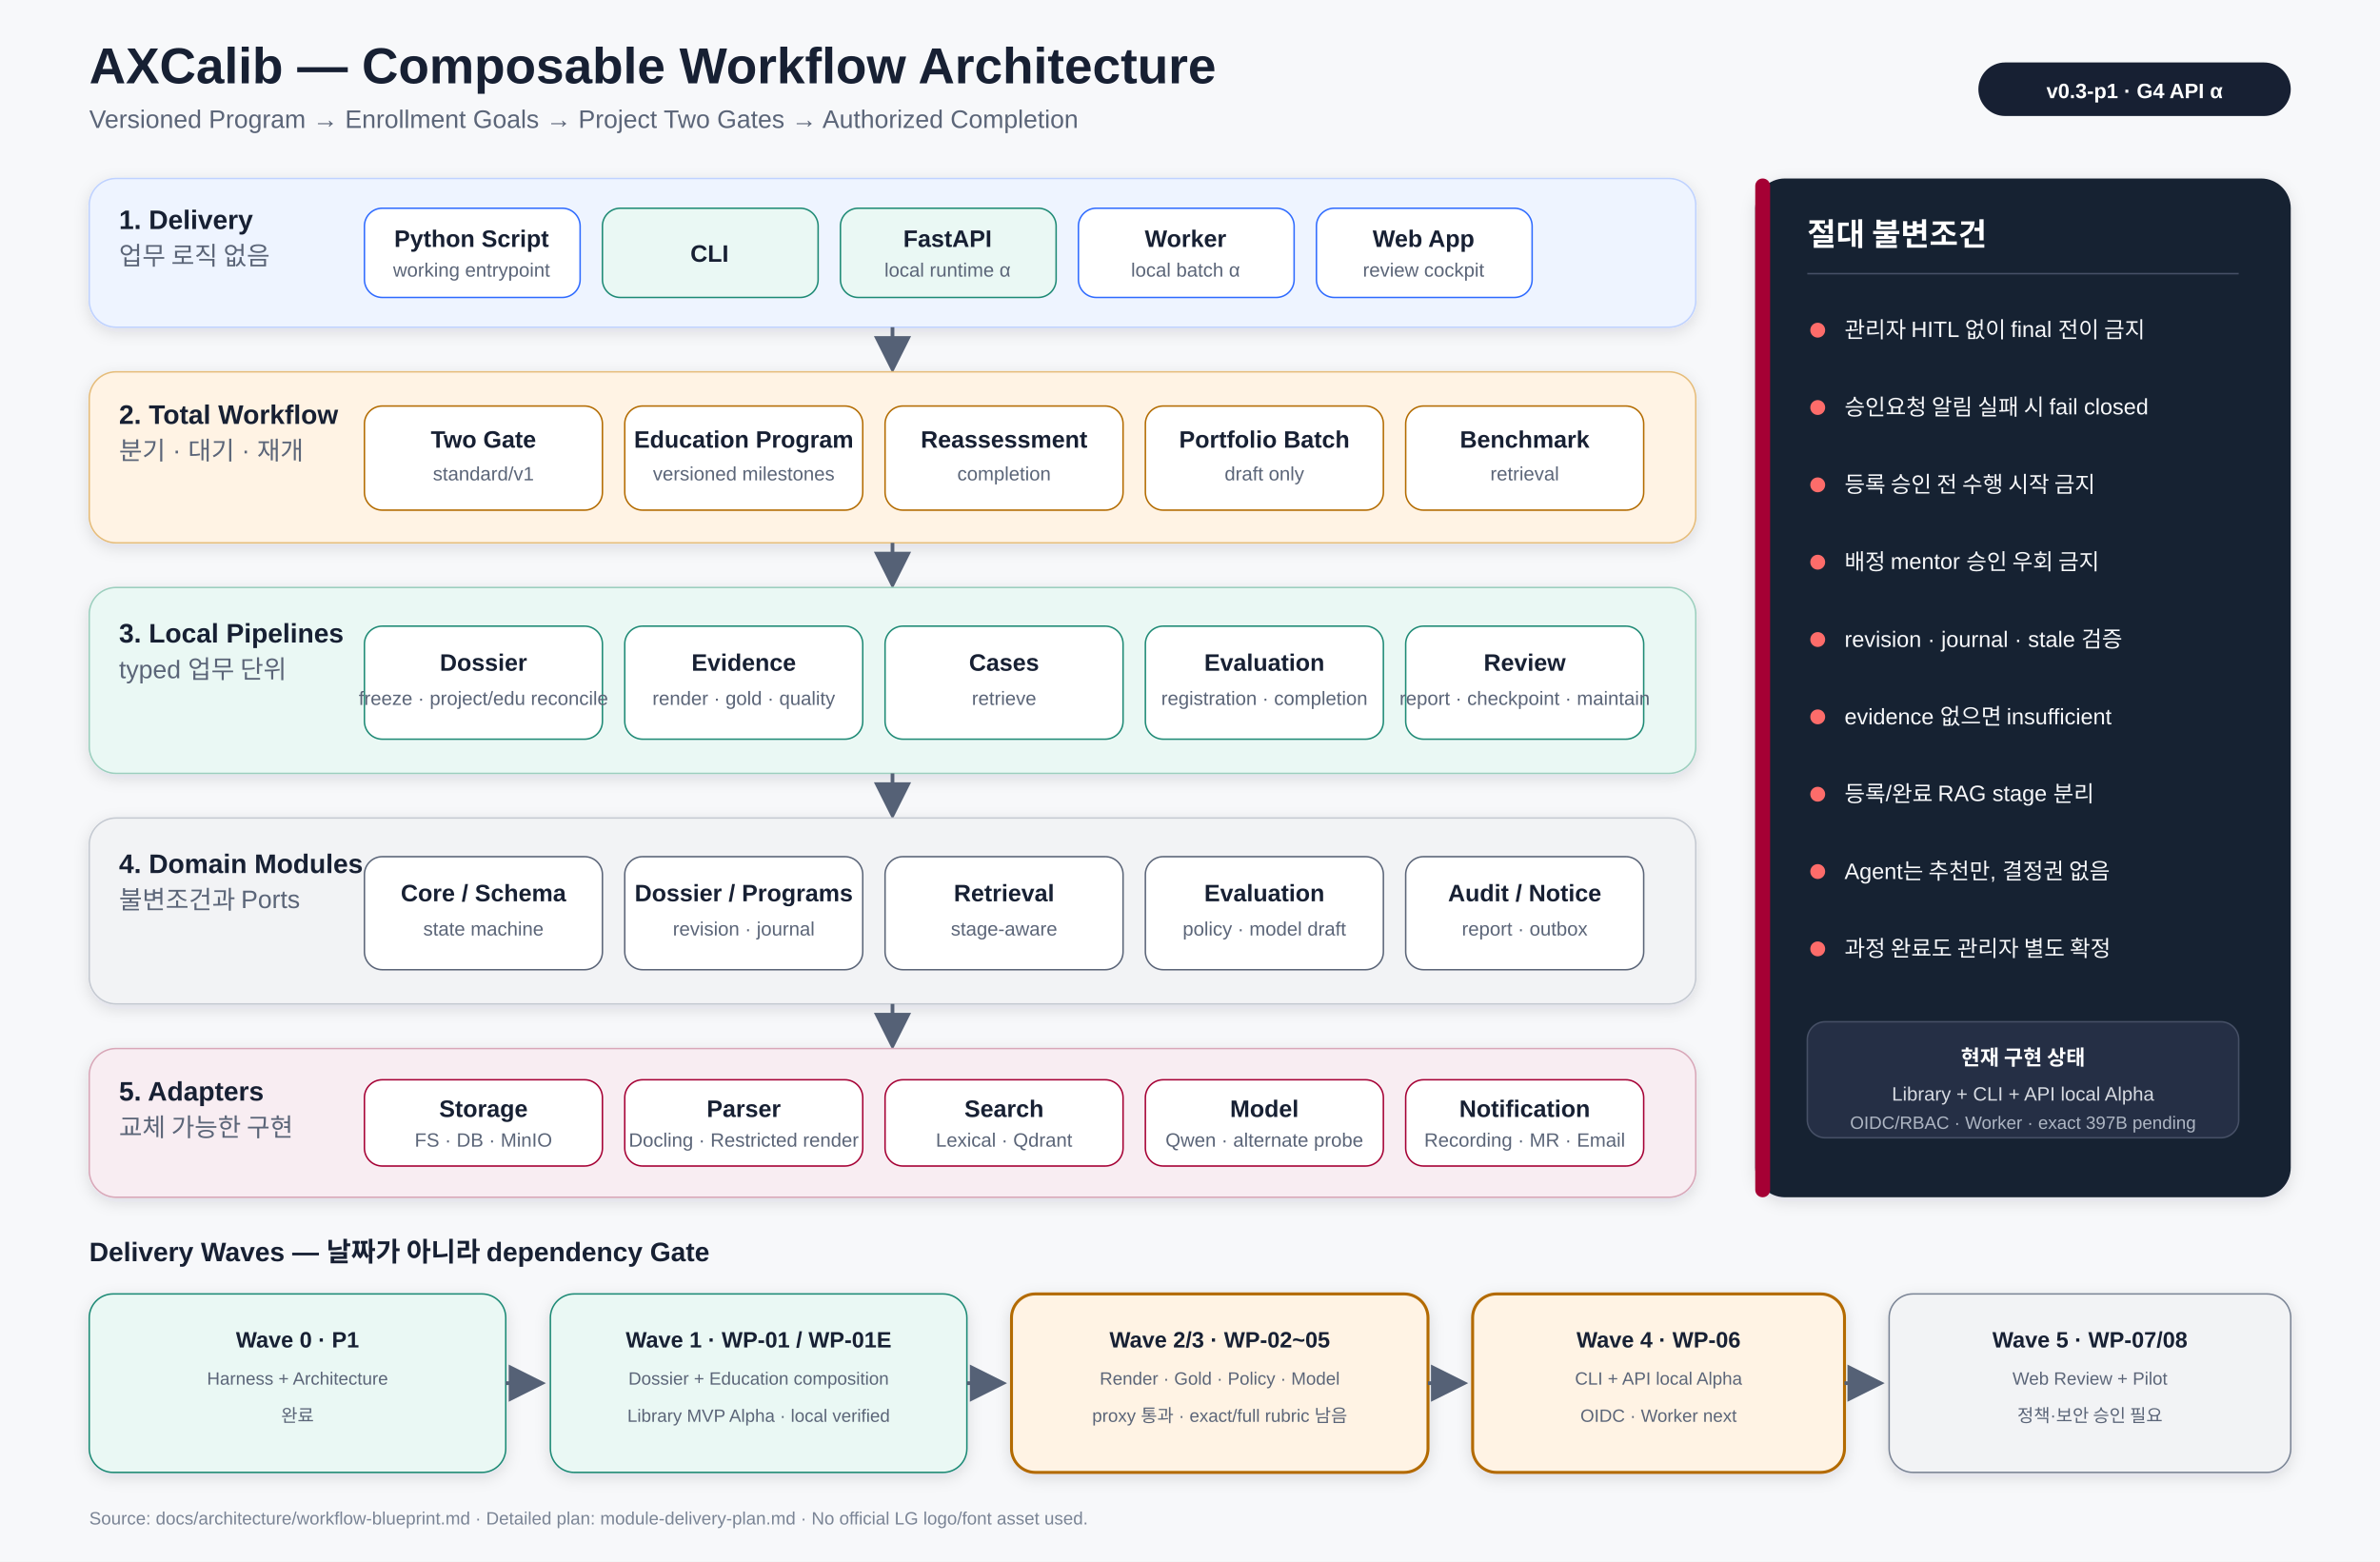
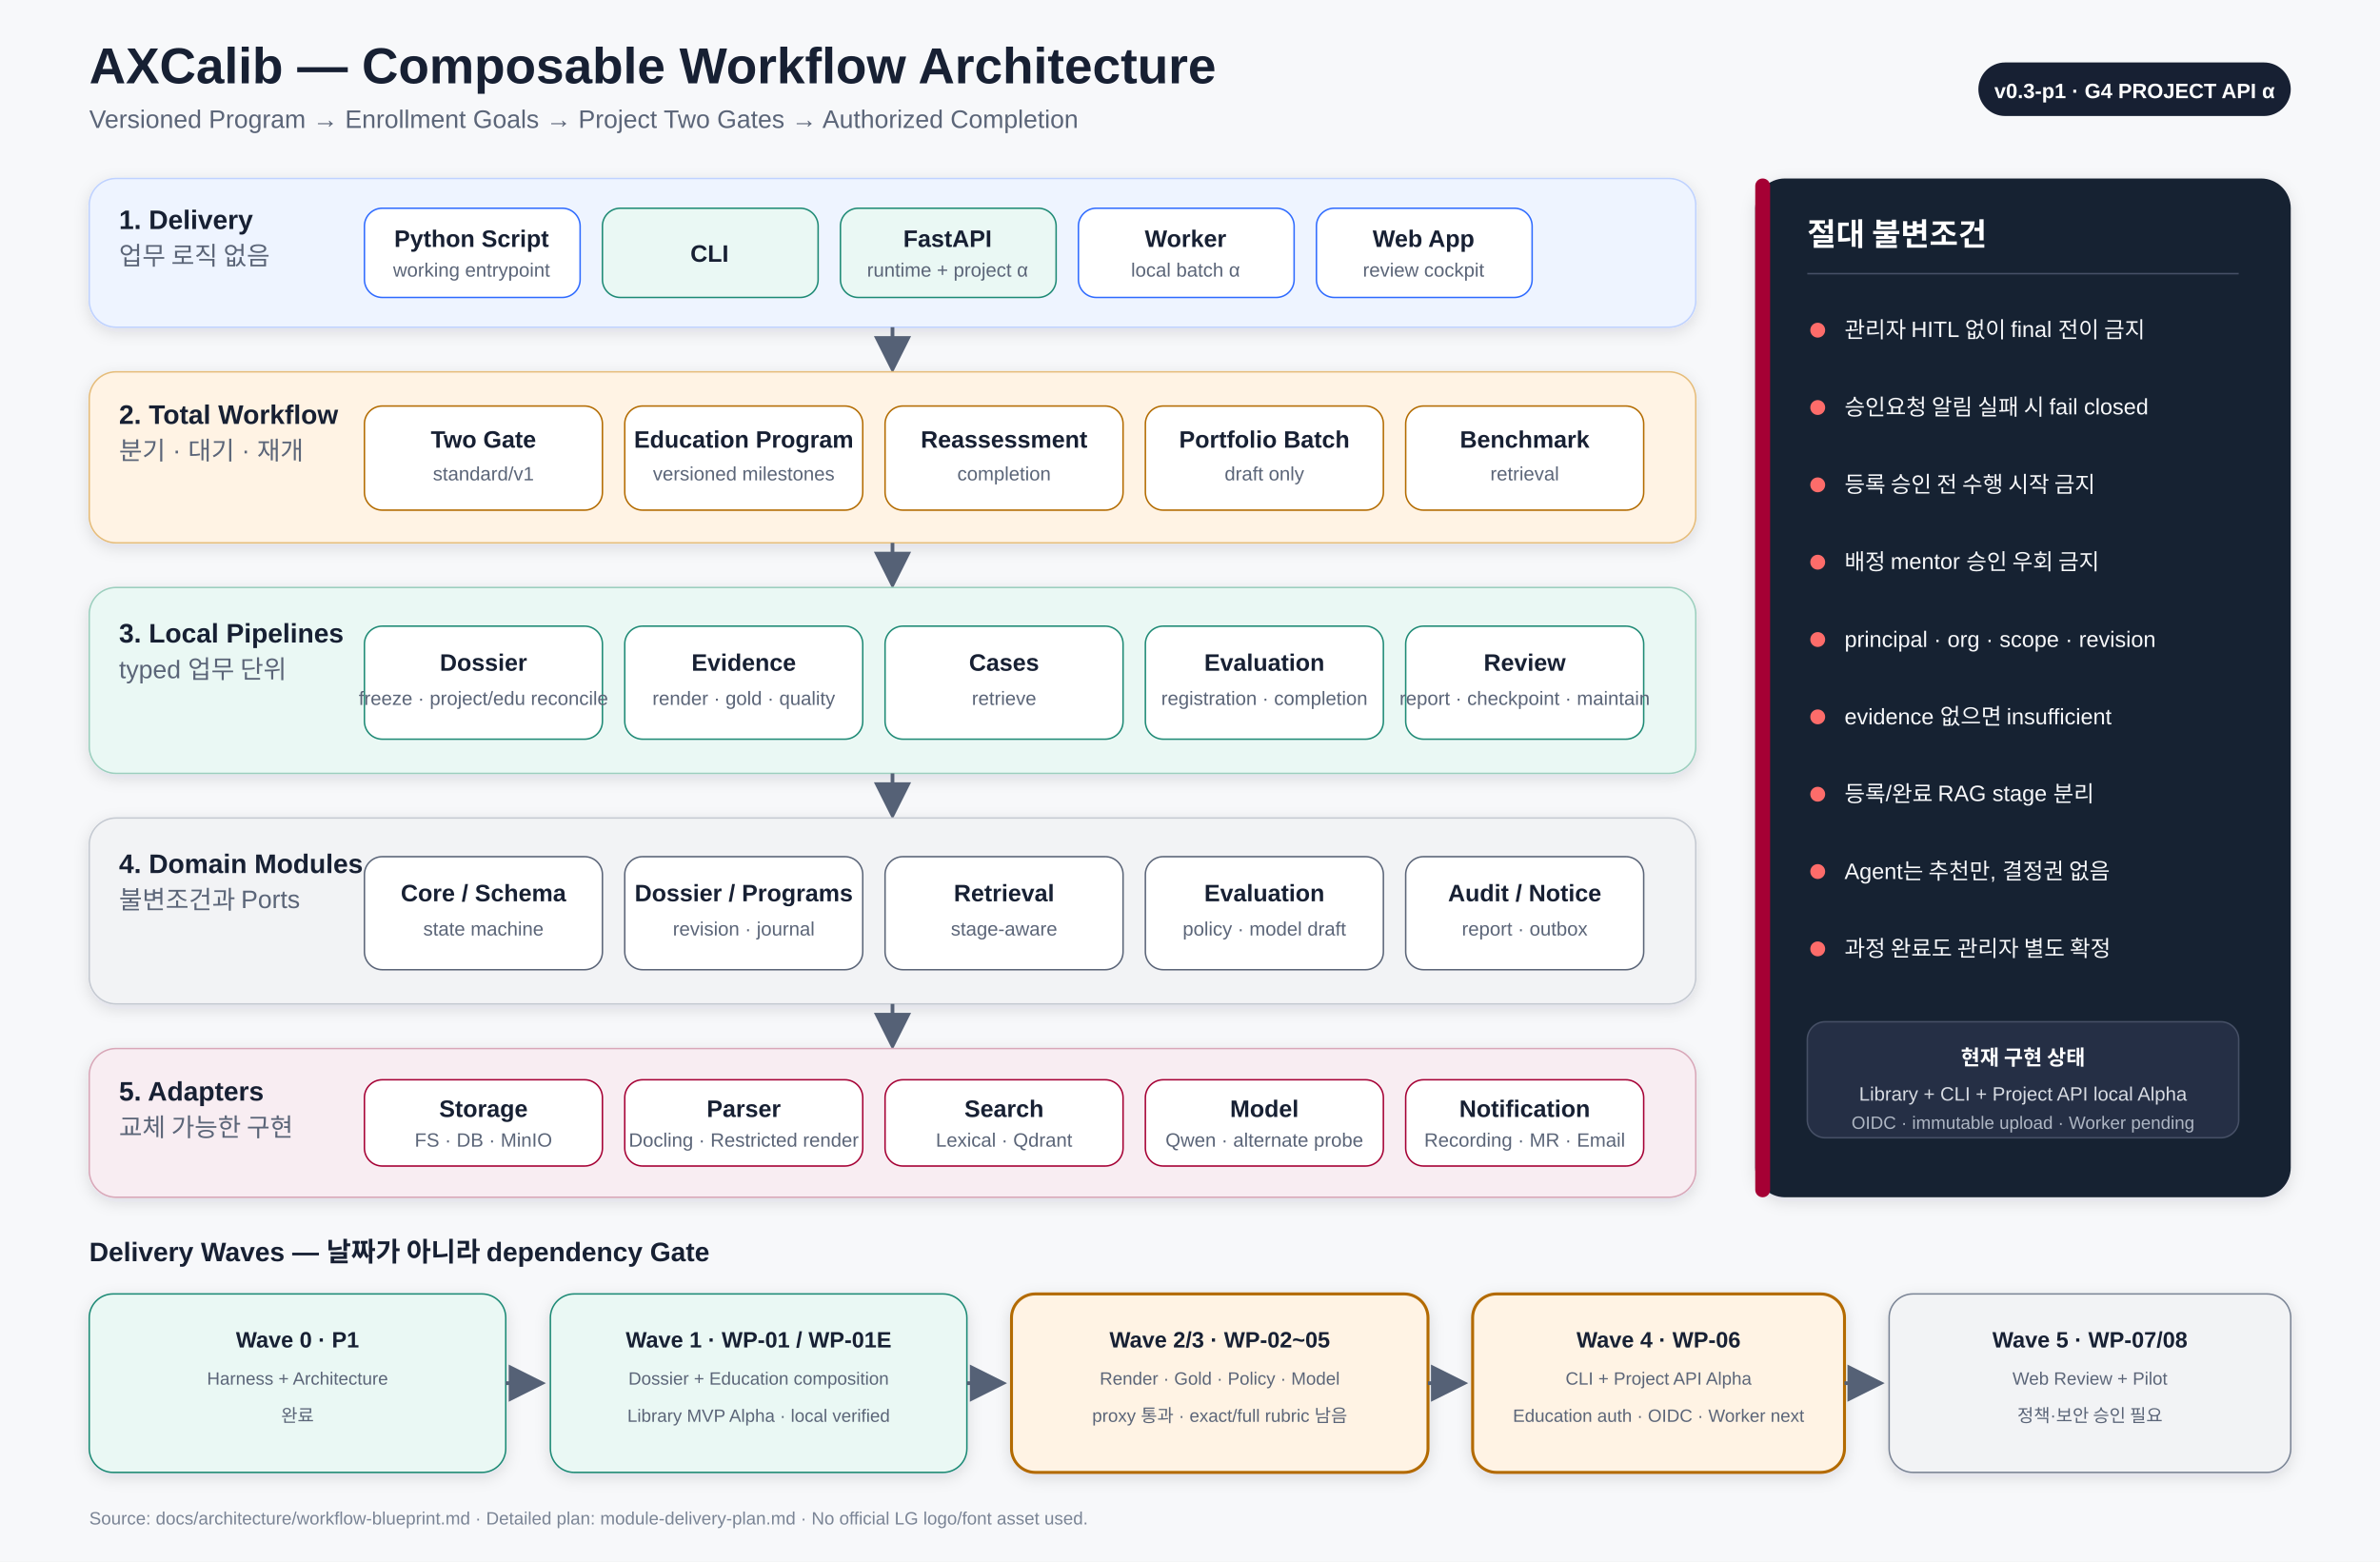
<svg xmlns="http://www.w3.org/2000/svg" width="1600" height="1050" viewBox="0 0 1600 1050" role="img" aria-labelledby="title desc">
  <defs>
    <filter id="shadow" x="-10%" y="-10%" width="120%" height="130%">
      <feDropShadow dx="0" dy="3" stdDeviation="5" flood-color="#172033" flood-opacity="0.12" />
    </filter>
    <marker id="arrow" markerWidth="10" markerHeight="10" refX="8" refY="5" orient="auto" markerUnits="strokeWidth">
      <path d="M 0 0 L 10 5 L 0 10 z" fill="#556176" />
    </marker>
    <style>
      .title { font: 700 34px Arial, 'Noto Sans KR', sans-serif; fill: #172033; }
      .subtitle { font: 400 17px Arial, 'Noto Sans KR', sans-serif; fill: #5B6578; }
      .lane-title { font: 700 18px Arial, 'Noto Sans KR', sans-serif; fill: #172033; }
      .box-title { font: 700 16px Arial, 'Noto Sans KR', sans-serif; fill: #172033; text-anchor: middle; }
      .box-note { font: 400 13px Arial, 'Noto Sans KR', sans-serif; fill: #5B6578; text-anchor: middle; }
      .panel-title { font: 700 21px Arial, 'Noto Sans KR', sans-serif; fill: #FFFFFF; }
      .panel-text { font: 400 15px Arial, 'Noto Sans KR', sans-serif; fill: #F7F8FA; }
      .wave-title { font: 700 15px Arial, 'Noto Sans KR', sans-serif; fill: #172033; text-anchor: middle; }
      .wave-note { font: 400 12px Arial, 'Noto Sans KR', sans-serif; fill: #5B6578; text-anchor: middle; }
      .arrow { stroke: #556176; stroke-width: 2.5; fill: none; marker-end: url(#arrow); }
    </style>
  </defs>
  <rect width="1600" height="1050" fill="#F7F8FA" />
  <text x="60" y="56" class="title">AXCalib — Composable Workflow Architecture</text>
  <text x="60" y="86" class="subtitle">Versioned Program → Enrollment Goals → Project Two Gates → Authorized Completion</text>
  <rect x="1330" y="42" width="210" height="36" rx="18" fill="#172033" />
-   <text x="1435" y="66" font-family="Arial, 'Noto Sans KR', sans-serif" font-size="14" font-weight="700" fill="#FFFFFF" text-anchor="middle">v0.3-p1 · G4 API α</text>
+   <text x="1435" y="66" font-family="Arial, 'Noto Sans KR', sans-serif" font-size="14" font-weight="700" fill="#FFFFFF" text-anchor="middle">v0.3-p1 · G4 PROJECT API α</text>
  <rect x="60" y="120" width="1080" height="100" rx="18" fill="#EEF4FF" stroke="#BFD2FF" filter="url(#shadow)" />
  <text x="80" y="154" class="lane-title">1. Delivery</text>
  <text x="80" y="178" class="subtitle">업무 로직 없음</text>
  <g>
    <rect x="245" y="140" width="145" height="60" rx="12" fill="#FFFFFF" stroke="#2F6BFF" />
    <text x="317" y="166" class="box-title">Python Script</text>
    <text x="317" y="186" class="box-note">working entrypoint</text>
    <rect x="405" y="140" width="145" height="60" rx="12" fill="#EAF8F4" stroke="#1E8A75" />
    <text x="477" y="176" class="box-title">CLI</text>
    <rect x="565" y="140" width="145" height="60" rx="12" fill="#EAF8F4" stroke="#1E8A75" />
    <text x="637" y="166" class="box-title">FastAPI</text>
-     <text x="637" y="186" class="box-note">local runtime α</text>
+     <text x="637" y="186" class="box-note">runtime + project α</text>
    <rect x="725" y="140" width="145" height="60" rx="12" fill="#FFFFFF" stroke="#2F6BFF" />
    <text x="797" y="166" class="box-title">Worker</text>
    <text x="797" y="186" class="box-note">local batch α</text>
    <rect x="885" y="140" width="145" height="60" rx="12" fill="#FFFFFF" stroke="#2F6BFF" />
    <text x="957" y="166" class="box-title">Web App</text>
    <text x="957" y="186" class="box-note">review cockpit</text>
  </g>
  <path class="arrow" d="M 600 220 L 600 246" />
  <rect x="60" y="250" width="1080" height="115" rx="18" fill="#FFF3E4" stroke="#E5BC7A" filter="url(#shadow)" />
  <text x="80" y="285" class="lane-title">2. Total Workflow</text>
  <text x="80" y="309" class="subtitle">분기 · 대기 · 재개</text>
  <g>
    <rect x="245" y="273" width="160" height="70" rx="12" fill="#FFFFFF" stroke="#B36B00" />
    <text x="325" y="301" class="box-title">Two Gate</text>
    <text x="325" y="323" class="box-note">standard/v1</text>
    <rect x="420" y="273" width="160" height="70" rx="12" fill="#FFFFFF" stroke="#B36B00" />
    <text x="500" y="301" class="box-title">Education Program</text>
    <text x="500" y="323" class="box-note">versioned milestones</text>
    <rect x="595" y="273" width="160" height="70" rx="12" fill="#FFFFFF" stroke="#B36B00" />
    <text x="675" y="301" class="box-title">Reassessment</text>
    <text x="675" y="323" class="box-note">completion</text>
    <rect x="770" y="273" width="160" height="70" rx="12" fill="#FFFFFF" stroke="#B36B00" />
    <text x="850" y="301" class="box-title">Portfolio Batch</text>
    <text x="850" y="323" class="box-note">draft only</text>
    <rect x="945" y="273" width="160" height="70" rx="12" fill="#FFFFFF" stroke="#B36B00" />
    <text x="1025" y="301" class="box-title">Benchmark</text>
    <text x="1025" y="323" class="box-note">retrieval</text>
  </g>
  <path class="arrow" d="M 600 365 L 600 391" />
  <rect x="60" y="395" width="1080" height="125" rx="18" fill="#EAF8F4" stroke="#9CCFBE" filter="url(#shadow)" />
  <text x="80" y="432" class="lane-title">3. Local Pipelines</text>
  <text x="80" y="456" class="subtitle">typed 업무 단위</text>
  <g>
    <rect x="245" y="421" width="160" height="76" rx="12" fill="#FFFFFF" stroke="#1E8A75" />
    <text x="325" y="451" class="box-title">Dossier</text>
    <text x="325" y="474" class="box-note">freeze · project/edu reconcile</text>
    <rect x="420" y="421" width="160" height="76" rx="12" fill="#FFFFFF" stroke="#1E8A75" />
    <text x="500" y="451" class="box-title">Evidence</text>
    <text x="500" y="474" class="box-note">render · gold · quality</text>
    <rect x="595" y="421" width="160" height="76" rx="12" fill="#FFFFFF" stroke="#1E8A75" />
    <text x="675" y="451" class="box-title">Cases</text>
    <text x="675" y="474" class="box-note">retrieve</text>
    <rect x="770" y="421" width="160" height="76" rx="12" fill="#FFFFFF" stroke="#1E8A75" />
    <text x="850" y="451" class="box-title">Evaluation</text>
    <text x="850" y="474" class="box-note">registration · completion</text>
    <rect x="945" y="421" width="160" height="76" rx="12" fill="#FFFFFF" stroke="#1E8A75" />
    <text x="1025" y="451" class="box-title">Review</text>
    <text x="1025" y="474" class="box-note">report · checkpoint · maintain</text>
  </g>
  <path class="arrow" d="M 600 520 L 600 546" />
  <rect x="60" y="550" width="1080" height="125" rx="18" fill="#F2F3F5" stroke="#C4C9D1" filter="url(#shadow)" />
  <text x="80" y="587" class="lane-title">4. Domain Modules</text>
  <text x="80" y="611" class="subtitle">불변조건과 Ports</text>
  <g>
    <rect x="245" y="576" width="160" height="76" rx="12" fill="#FFFFFF" stroke="#5B6578" />
    <text x="325" y="606" class="box-title">Core / Schema</text>
    <text x="325" y="629" class="box-note">state machine</text>
    <rect x="420" y="576" width="160" height="76" rx="12" fill="#FFFFFF" stroke="#5B6578" />
    <text x="500" y="606" class="box-title">Dossier / Programs</text>
    <text x="500" y="629" class="box-note">revision · journal</text>
    <rect x="595" y="576" width="160" height="76" rx="12" fill="#FFFFFF" stroke="#5B6578" />
    <text x="675" y="606" class="box-title">Retrieval</text>
    <text x="675" y="629" class="box-note">stage-aware</text>
    <rect x="770" y="576" width="160" height="76" rx="12" fill="#FFFFFF" stroke="#5B6578" />
    <text x="850" y="606" class="box-title">Evaluation</text>
    <text x="850" y="629" class="box-note">policy · model draft</text>
    <rect x="945" y="576" width="160" height="76" rx="12" fill="#FFFFFF" stroke="#5B6578" />
    <text x="1025" y="606" class="box-title">Audit / Notice</text>
    <text x="1025" y="629" class="box-note">report · outbox</text>
  </g>
  <path class="arrow" d="M 600 675 L 600 701" />
  <rect x="60" y="705" width="1080" height="100" rx="18" fill="#F8EDF2" stroke="#D8A7B8" filter="url(#shadow)" />
  <text x="80" y="740" class="lane-title">5. Adapters</text>
  <text x="80" y="764" class="subtitle">교체 가능한 구현</text>
  <g>
    <rect x="245" y="726" width="160" height="58" rx="12" fill="#FFFFFF" stroke="#A50034" />
    <text x="325" y="751" class="box-title">Storage</text>
    <text x="325" y="771" class="box-note">FS · DB · MinIO</text>
    <rect x="420" y="726" width="160" height="58" rx="12" fill="#FFFFFF" stroke="#A50034" />
    <text x="500" y="751" class="box-title">Parser</text>
    <text x="500" y="771" class="box-note">Docling · Restricted render</text>
    <rect x="595" y="726" width="160" height="58" rx="12" fill="#FFFFFF" stroke="#A50034" />
    <text x="675" y="751" class="box-title">Search</text>
    <text x="675" y="771" class="box-note">Lexical · Qdrant</text>
    <rect x="770" y="726" width="160" height="58" rx="12" fill="#FFFFFF" stroke="#A50034" />
    <text x="850" y="751" class="box-title">Model</text>
    <text x="850" y="771" class="box-note">Qwen · alternate probe</text>
    <rect x="945" y="726" width="160" height="58" rx="12" fill="#FFFFFF" stroke="#A50034" />
    <text x="1025" y="751" class="box-title">Notification</text>
    <text x="1025" y="771" class="box-note">Recording · MR · Email</text>
  </g>
  <rect x="1180" y="120" width="360" height="685" rx="20" fill="#172033" filter="url(#shadow)" />
  <rect x="1180" y="120" width="10" height="685" rx="5" fill="#A50034" />
  <text x="1215" y="165" class="panel-title">절대 불변조건</text>
  <line x1="1215" y1="184" x2="1505" y2="184" stroke="#465066" />
  <g class="panel-text">
    <circle cx="1222" cy="222" r="5" fill="#FD6C6A" />
    <text x="1240" y="227">관리자 HITL 없이 final 전이 금지</text>
    <circle cx="1222" cy="274" r="5" fill="#FD6C6A" />
    <text x="1240" y="279">승인요청 알림 실패 시 fail closed</text>
    <circle cx="1222" cy="326" r="5" fill="#FD6C6A" />
    <text x="1240" y="331">등록 승인 전 수행 시작 금지</text>
    <circle cx="1222" cy="378" r="5" fill="#FD6C6A" />
    <text x="1240" y="383">배정 mentor 승인 우회 금지</text>
    <circle cx="1222" cy="430" r="5" fill="#FD6C6A" />
-     <text x="1240" y="435">revision · journal · stale 검증</text>
+     <text x="1240" y="435">principal · org · scope · revision</text>
    <circle cx="1222" cy="482" r="5" fill="#FD6C6A" />
    <text x="1240" y="487">evidence 없으면 insufficient</text>
    <circle cx="1222" cy="534" r="5" fill="#FD6C6A" />
    <text x="1240" y="539">등록/완료 RAG stage 분리</text>
    <circle cx="1222" cy="586" r="5" fill="#FD6C6A" />
    <text x="1240" y="591">Agent는 추천만, 결정권 없음</text>
    <circle cx="1222" cy="638" r="5" fill="#FD6C6A" />
    <text x="1240" y="643">과정 완료도 관리자 별도 확정</text>
  </g>
  <rect x="1215" y="687" width="290" height="78" rx="12" fill="#252F45" stroke="#465066" />
  <text x="1360" y="716" font-family="Arial, 'Noto Sans KR', sans-serif" font-size="14" font-weight="700" fill="#FFFFFF" text-anchor="middle">현재 구현 상태</text>
-   <text x="1360" y="740" font-family="Arial, 'Noto Sans KR', sans-serif" font-size="13" fill="#D7DBE2" text-anchor="middle">Library + CLI + API local Alpha</text>
-   <text x="1360" y="759" font-family="Arial, 'Noto Sans KR', sans-serif" font-size="12" fill="#AEB6C3" text-anchor="middle">OIDC/RBAC · Worker · exact 397B pending</text>
+   <text x="1360" y="740" font-family="Arial, 'Noto Sans KR', sans-serif" font-size="13" fill="#D7DBE2" text-anchor="middle">Library + CLI + Project API local Alpha</text>
+   <text x="1360" y="759" font-family="Arial, 'Noto Sans KR', sans-serif" font-size="12" fill="#AEB6C3" text-anchor="middle">OIDC · immutable upload · Worker pending</text>
  <text x="60" y="848" class="lane-title">Delivery Waves — 날짜가 아니라 dependency Gate</text>
  <g>
    <rect x="60" y="870" width="280" height="120" rx="16" fill="#EAF8F4" stroke="#1E8A75" filter="url(#shadow)" />
    <text x="200" y="906" class="wave-title">Wave 0 · P1</text>
    <text x="200" y="931" class="wave-note">Harness + Architecture</text>
    <text x="200" y="956" class="wave-note">완료</text>
    <path class="arrow" d="M 340 930 L 362 930" />
    <rect x="370" y="870" width="280" height="120" rx="16" fill="#EAF8F4" stroke="#1E8A75" filter="url(#shadow)" />
    <text x="510" y="906" class="wave-title">Wave 1 · WP-01 / WP-01E</text>
    <text x="510" y="931" class="wave-note">Dossier + Education composition</text>
    <text x="510" y="956" class="wave-note">Library MVP Alpha · local verified</text>
    <path class="arrow" d="M 650 930 L 672 930" />
    <rect x="680" y="870" width="280" height="120" rx="16" fill="#FFF3E4" stroke="#B36B00" stroke-width="2" filter="url(#shadow)" />
    <text x="820" y="906" class="wave-title">Wave 2/3 · WP-02~05</text>
    <text x="820" y="931" class="wave-note">Render · Gold · Policy · Model</text>
    <text x="820" y="956" class="wave-note">proxy 통과 · exact/full rubric 남음</text>
    <path class="arrow" d="M 960 930 L 982 930" />
    <rect x="990" y="870" width="250" height="120" rx="16" fill="#FFF3E4" stroke="#B36B00" stroke-width="2" filter="url(#shadow)" />
    <text x="1115" y="906" class="wave-title">Wave 4 · WP-06</text>
-     <text x="1115" y="931" class="wave-note">CLI + API local Alpha</text>
-     <text x="1115" y="956" class="wave-note">OIDC · Worker next</text>
+     <text x="1115" y="931" class="wave-note">CLI + Project API Alpha</text>
+     <text x="1115" y="956" class="wave-note">Education auth · OIDC · Worker next</text>
    <path class="arrow" d="M 1240 930 L 1262 930" />
    <rect x="1270" y="870" width="270" height="120" rx="16" fill="#F2F3F5" stroke="#7A8495" filter="url(#shadow)" />
    <text x="1405" y="906" class="wave-title">Wave 5 · WP-07/08</text>
    <text x="1405" y="931" class="wave-note">Web Review + Pilot</text>
    <text x="1405" y="956" class="wave-note">정책·보안 승인 필요</text>
  </g>
  <text x="60" y="1025" font-family="Arial, 'Noto Sans KR', sans-serif" font-size="12" fill="#7A8495">Source: docs/architecture/workflow-blueprint.md · Detailed plan: module-delivery-plan.md · No official LG logo/font asset used.</text>
</svg>
